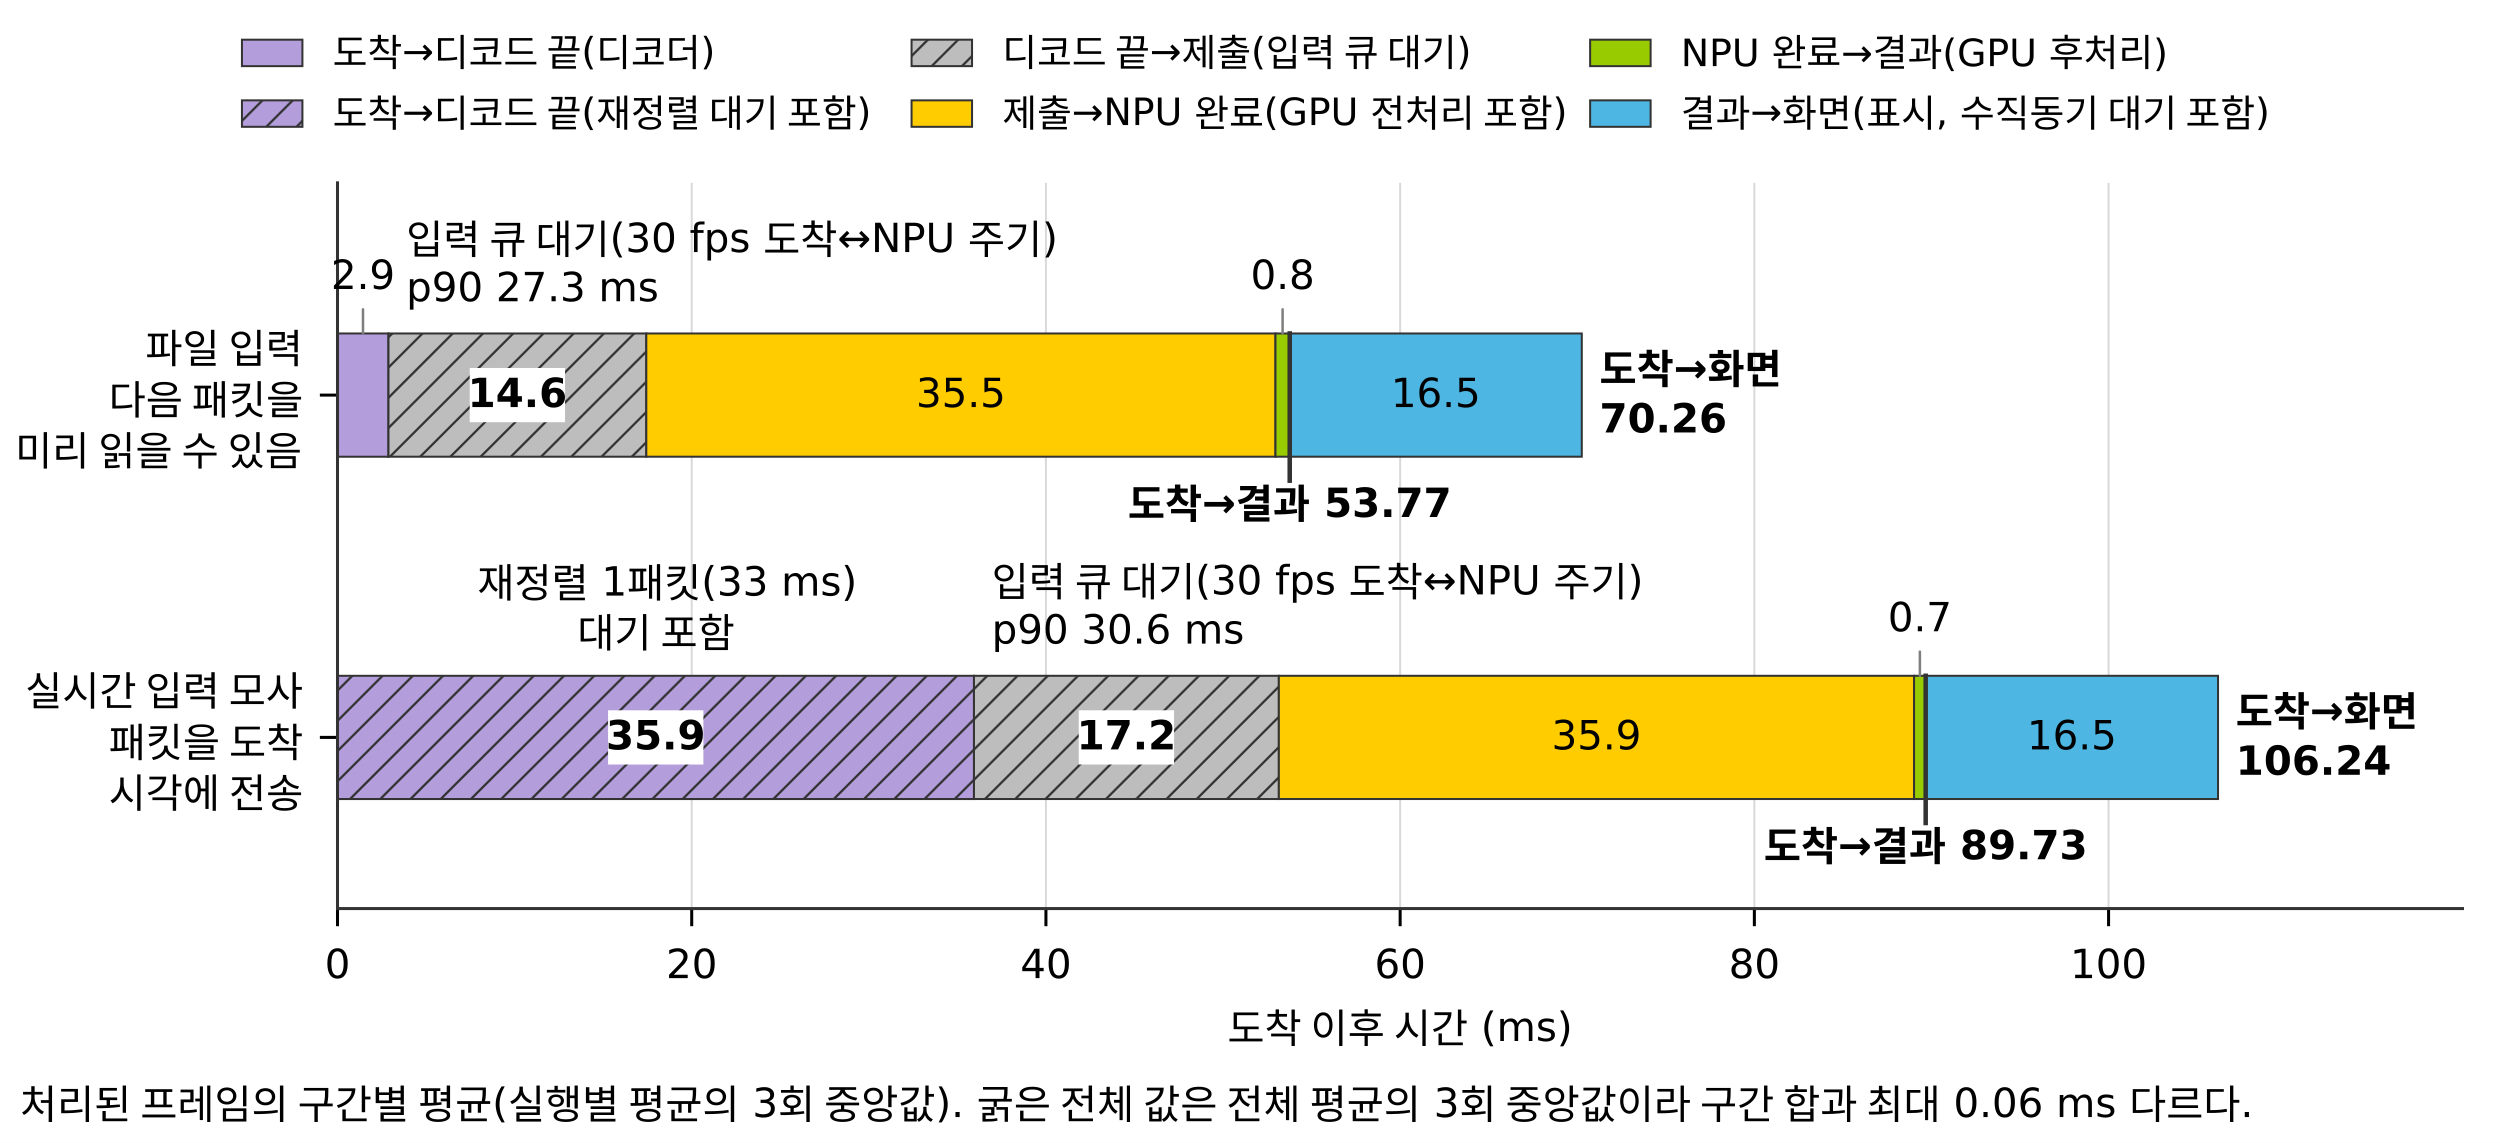
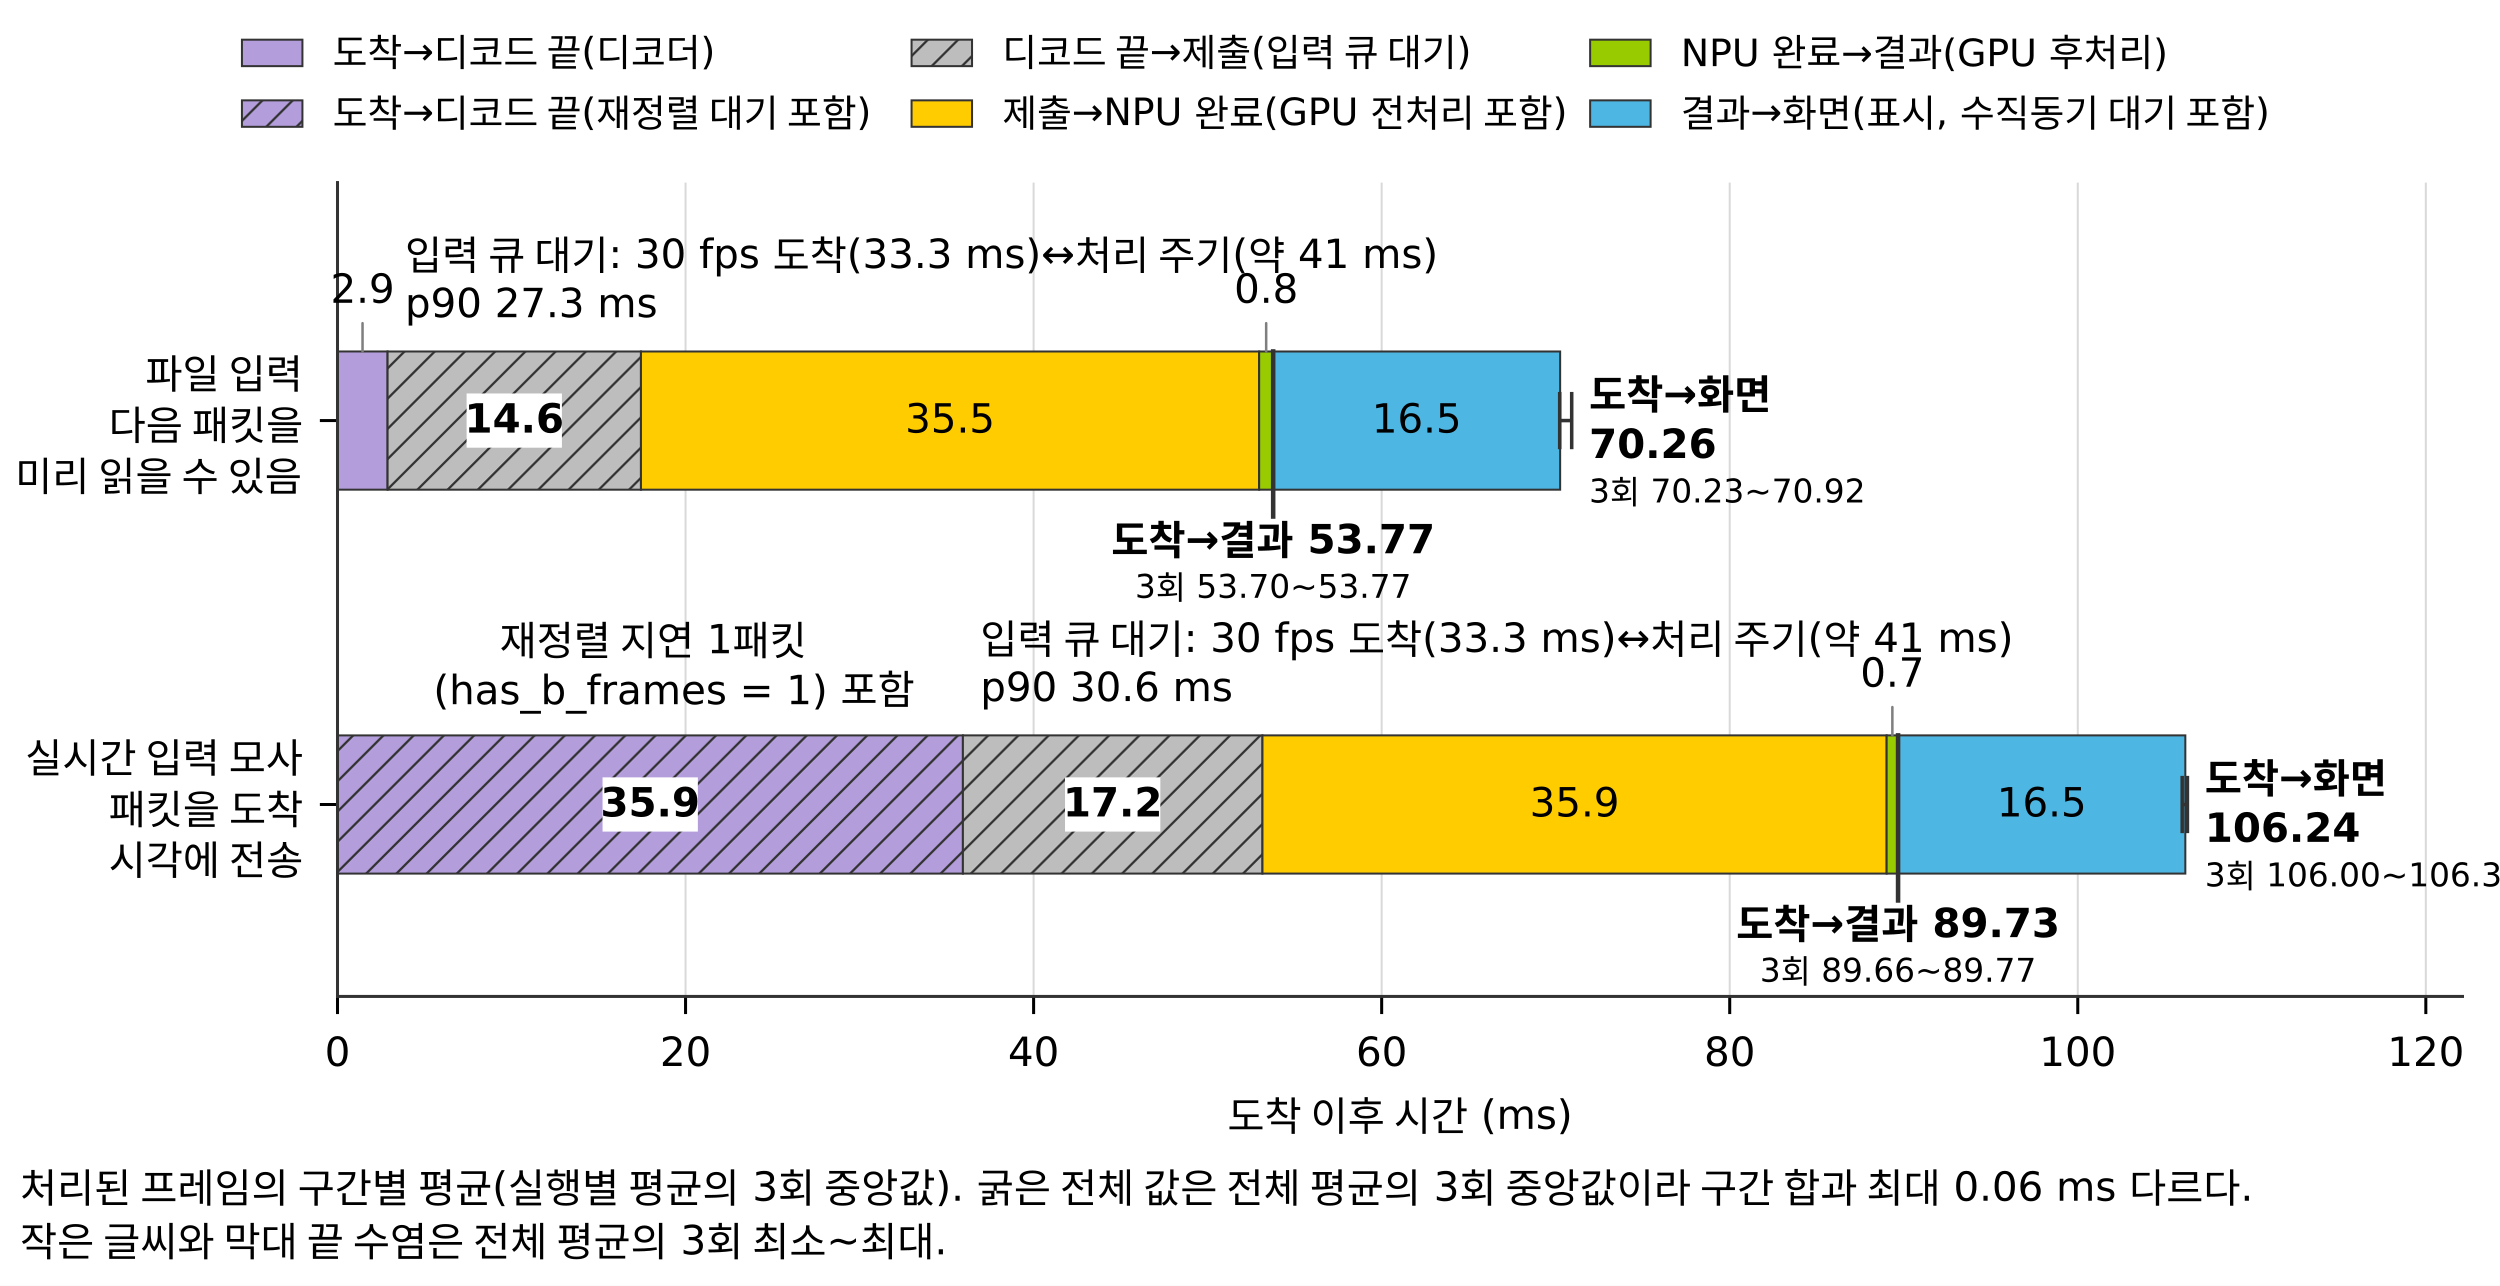
- <svg xmlns="http://www.w3.org/2000/svg" xmlns:xlink="http://www.w3.org/1999/xlink" width="496.063pt" height="226.772pt" viewBox="0 0 496.063 226.772" version="1.1">
+ <svg xmlns="http://www.w3.org/2000/svg" xmlns:xlink="http://www.w3.org/1999/xlink" width="496.063pt" height="255.118pt" viewBox="0 0 496.063 255.118" version="1.1">
  <defs>
    <style type="text/css">*{stroke-linejoin: round; stroke-linecap: butt}</style>
  </defs>
  <g id="figure_1">
    <g id="patch_1">
-       <path d="M 0 226.772  L 496.063 226.772  L 496.063 0  L 0 0  z " style="fill: #ffffff" />
+       <path d="M 0 255.118  L 496.063 255.118  L 496.063 0  L 0 0  z " style="fill: #ffffff" />
    </g>
    <g id="axes_1">
      <g id="patch_2">
-         <path d="M 66.969 180.283  L 488.622 180.283  L 488.622 36.283  L 66.969 36.283  z " style="fill: #ffffff" />
+         <path d="M 66.969 197.717  L 488.622 197.717  L 488.622 36.227  L 66.969 36.227  z " style="fill: #ffffff" />
      </g>
      <g id="matplotlib.axis_1">
        <g id="xtick_1">
          <g id="line2d_1">
-             <path d="M 66.969 180.283  L 66.969 36.283  " clip-path="url(#c879b60ab42)" style="fill: none; stroke: #d9d9d9; stroke-width: 0.4; stroke-linecap: square" />
+             <path d="M 66.969 197.717  L 66.969 36.227  " clip-path="url(#cee30904fb7)" style="fill: none; stroke: #d9d9d9; stroke-width: 0.4; stroke-linecap: square" />
          </g>
          <g id="line2d_2">
            <defs>
              <path id="mfd4e453d5d" d="M 0 0  L 0 3.5  " style="stroke: #000000; stroke-width: 0.6" />
            </defs>
            <g>
-               <use xlink:href="#mfd4e453d5d" x="66.969" y="180.283" style="stroke: #000000; stroke-width: 0.6" />
+               <use xlink:href="#mfd4e453d5d" x="66.969" y="197.717" style="stroke: #000000; stroke-width: 0.6" />
            </g>
          </g>
          <g id="text_1">
-             <text style="font-size: 8px; font-family: 'NanumSquare', 'UnDotum', 'DejaVu Sans'; text-anchor: middle" x="66.969" y="194.083" transform="rotate(-0 66.9685 194.0835)">0</text>
+             <text style="font-size: 8px; font-family: 'NanumSquare', 'UnDotum', 'DejaVu Sans'; text-anchor: middle" x="66.969" y="211.517" transform="rotate(-0 66.9685 211.5165)">0</text>
          </g>
        </g>
        <g id="xtick_2">
          <g id="line2d_3">
-             <path d="M 137.254 180.283  L 137.254 36.283  " clip-path="url(#c879b60ab42)" style="fill: none; stroke: #d9d9d9; stroke-width: 0.4; stroke-linecap: square" />
+             <path d="M 136.031 197.717  L 136.031 36.227  " clip-path="url(#cee30904fb7)" style="fill: none; stroke: #d9d9d9; stroke-width: 0.4; stroke-linecap: square" />
          </g>
          <g id="line2d_4">
            <g>
-               <use xlink:href="#mfd4e453d5d" x="137.254" y="180.283" style="stroke: #000000; stroke-width: 0.6" />
+               <use xlink:href="#mfd4e453d5d" x="136.031" y="197.717" style="stroke: #000000; stroke-width: 0.6" />
            </g>
          </g>
          <g id="text_2">
-             <text style="font-size: 8px; font-family: 'NanumSquare', 'UnDotum', 'DejaVu Sans'; text-anchor: middle" x="137.254" y="194.083" transform="rotate(-0 137.2536 194.0835)">20</text>
+             <text style="font-size: 8px; font-family: 'NanumSquare', 'UnDotum', 'DejaVu Sans'; text-anchor: middle" x="136.031" y="211.517" transform="rotate(-0 136.0312 211.5165)">20</text>
          </g>
        </g>
        <g id="xtick_3">
          <g id="line2d_5">
-             <path d="M 207.539 180.283  L 207.539 36.283  " clip-path="url(#c879b60ab42)" style="fill: none; stroke: #d9d9d9; stroke-width: 0.4; stroke-linecap: square" />
+             <path d="M 205.094 197.717  L 205.094 36.227  " clip-path="url(#cee30904fb7)" style="fill: none; stroke: #d9d9d9; stroke-width: 0.4; stroke-linecap: square" />
          </g>
          <g id="line2d_6">
            <g>
-               <use xlink:href="#mfd4e453d5d" x="207.539" y="180.283" style="stroke: #000000; stroke-width: 0.6" />
+               <use xlink:href="#mfd4e453d5d" x="205.094" y="197.717" style="stroke: #000000; stroke-width: 0.6" />
            </g>
          </g>
          <g id="text_3">
-             <text style="font-size: 8px; font-family: 'NanumSquare', 'UnDotum', 'DejaVu Sans'; text-anchor: middle" x="207.539" y="194.083" transform="rotate(-0 207.5386 194.0835)">40</text>
+             <text style="font-size: 8px; font-family: 'NanumSquare', 'UnDotum', 'DejaVu Sans'; text-anchor: middle" x="205.094" y="211.517" transform="rotate(-0 205.0939 211.5165)">40</text>
          </g>
        </g>
        <g id="xtick_4">
          <g id="line2d_7">
-             <path d="M 277.824 180.283  L 277.824 36.283  " clip-path="url(#c879b60ab42)" style="fill: none; stroke: #d9d9d9; stroke-width: 0.4; stroke-linecap: square" />
+             <path d="M 274.157 197.717  L 274.157 36.227  " clip-path="url(#cee30904fb7)" style="fill: none; stroke: #d9d9d9; stroke-width: 0.4; stroke-linecap: square" />
          </g>
          <g id="line2d_8">
            <g>
-               <use xlink:href="#mfd4e453d5d" x="277.824" y="180.283" style="stroke: #000000; stroke-width: 0.6" />
+               <use xlink:href="#mfd4e453d5d" x="274.157" y="197.717" style="stroke: #000000; stroke-width: 0.6" />
            </g>
          </g>
          <g id="text_4">
-             <text style="font-size: 8px; font-family: 'NanumSquare', 'UnDotum', 'DejaVu Sans'; text-anchor: middle" x="277.824" y="194.083" transform="rotate(-0 277.8237 194.0835)">60</text>
+             <text style="font-size: 8px; font-family: 'NanumSquare', 'UnDotum', 'DejaVu Sans'; text-anchor: middle" x="274.157" y="211.517" transform="rotate(-0 274.1566 211.5165)">60</text>
          </g>
        </g>
        <g id="xtick_5">
          <g id="line2d_9">
-             <path d="M 348.109 180.283  L 348.109 36.283  " clip-path="url(#c879b60ab42)" style="fill: none; stroke: #d9d9d9; stroke-width: 0.4; stroke-linecap: square" />
+             <path d="M 343.219 197.717  L 343.219 36.227  " clip-path="url(#cee30904fb7)" style="fill: none; stroke: #d9d9d9; stroke-width: 0.4; stroke-linecap: square" />
          </g>
          <g id="line2d_10">
            <g>
-               <use xlink:href="#mfd4e453d5d" x="348.109" y="180.283" style="stroke: #000000; stroke-width: 0.6" />
+               <use xlink:href="#mfd4e453d5d" x="343.219" y="197.717" style="stroke: #000000; stroke-width: 0.6" />
            </g>
          </g>
          <g id="text_5">
-             <text style="font-size: 8px; font-family: 'NanumSquare', 'UnDotum', 'DejaVu Sans'; text-anchor: middle" x="348.109" y="194.083" transform="rotate(-0 348.1087 194.0835)">80</text>
+             <text style="font-size: 8px; font-family: 'NanumSquare', 'UnDotum', 'DejaVu Sans'; text-anchor: middle" x="343.219" y="211.517" transform="rotate(-0 343.2193 211.5165)">80</text>
          </g>
        </g>
        <g id="xtick_6">
          <g id="line2d_11">
-             <path d="M 418.394 180.283  L 418.394 36.283  " clip-path="url(#c879b60ab42)" style="fill: none; stroke: #d9d9d9; stroke-width: 0.4; stroke-linecap: square" />
+             <path d="M 412.282 197.717  L 412.282 36.227  " clip-path="url(#cee30904fb7)" style="fill: none; stroke: #d9d9d9; stroke-width: 0.4; stroke-linecap: square" />
          </g>
          <g id="line2d_12">
            <g>
-               <use xlink:href="#mfd4e453d5d" x="418.394" y="180.283" style="stroke: #000000; stroke-width: 0.6" />
+               <use xlink:href="#mfd4e453d5d" x="412.282" y="197.717" style="stroke: #000000; stroke-width: 0.6" />
            </g>
          </g>
          <g id="text_6">
-             <text style="font-size: 8px; font-family: 'NanumSquare', 'UnDotum', 'DejaVu Sans'; text-anchor: middle" x="418.394" y="194.083" transform="rotate(-0 418.3938 194.0835)">100</text>
-           </g>
-         </g>
-         <g id="text_7">
-           <text style="font-size: 8px; font-family: 'NanumSquare', 'UnDotum', 'DejaVu Sans'; text-anchor: middle" x="277.795" y="206.923" transform="rotate(-0 277.7953 206.9235)">도착 이후 시간 (ms)</text>
+             <text style="font-size: 8px; font-family: 'NanumSquare', 'UnDotum', 'DejaVu Sans'; text-anchor: middle" x="412.282" y="211.517" transform="rotate(-0 412.282 211.5165)">100</text>
+           </g>
+         </g>
+         <g id="xtick_7">
+           <g id="line2d_13">
+             <path d="M 481.345 197.717  L 481.345 36.227  " clip-path="url(#cee30904fb7)" style="fill: none; stroke: #d9d9d9; stroke-width: 0.4; stroke-linecap: square" />
+           </g>
+           <g id="line2d_14">
+             <g>
+               <use xlink:href="#mfd4e453d5d" x="481.345" y="197.717" style="stroke: #000000; stroke-width: 0.6" />
+             </g>
+           </g>
+           <g id="text_7">
+             <text style="font-size: 8px; font-family: 'NanumSquare', 'UnDotum', 'DejaVu Sans'; text-anchor: middle" x="481.345" y="211.517" transform="rotate(-0 481.3447 211.5165)">120</text>
+           </g>
+         </g>
+         <g id="text_8">
+           <text style="font-size: 8px; font-family: 'NanumSquare', 'UnDotum', 'DejaVu Sans'; text-anchor: middle" x="277.795" y="224.357" transform="rotate(-0 277.7953 224.3565)">도착 이후 시간 (ms)</text>
        </g>
      </g>
      <g id="matplotlib.axis_2">
        <g id="ytick_1">
-           <g id="line2d_13">
+           <g id="line2d_15">
            <defs>
              <path id="m87a8d191d4" d="M 0 0  L -3.5 0  " style="stroke: #000000; stroke-width: 0.6" />
            </defs>
            <g>
-               <use xlink:href="#m87a8d191d4" x="66.969" y="78.397" style="stroke: #000000; stroke-width: 0.6" />
-             </g>
-           </g>
-           <g id="text_8">
-             <text style="font-size: 8px; font-family: 'NanumSquare', 'UnDotum', 'DejaVu Sans'" transform="translate(28.8485 72.04999)">파일 입력</text>
-             <text style="font-size: 8px; font-family: 'NanumSquare', 'UnDotum', 'DejaVu Sans'" transform="translate(21.5685 82.23224)">다음 패킷을</text>
-             <text style="font-size: 8px; font-family: 'NanumSquare', 'UnDotum', 'DejaVu Sans'" transform="translate(3.008504 92.36199)">미리 읽을 수 있음</text>
+               <use xlink:href="#m87a8d191d4" x="66.969" y="83.455" style="stroke: #000000; stroke-width: 0.6" />
+             </g>
+           </g>
+           <g id="text_9">
+             <text style="font-size: 8px; font-family: 'NanumSquare', 'UnDotum', 'DejaVu Sans'" transform="translate(28.8485 77.10822)">파일 입력</text>
+             <text style="font-size: 8px; font-family: 'NanumSquare', 'UnDotum', 'DejaVu Sans'" transform="translate(21.5685 87.29047)">다음 패킷을</text>
+             <text style="font-size: 8px; font-family: 'NanumSquare', 'UnDotum', 'DejaVu Sans'" transform="translate(3.008504 97.42022)">미리 읽을 수 있음</text>
          </g>
        </g>
        <g id="ytick_2">
-           <g id="line2d_14">
-             <g>
-               <use xlink:href="#m87a8d191d4" x="66.969" y="146.321" style="stroke: #000000; stroke-width: 0.6" />
-             </g>
-           </g>
-           <g id="text_9">
-             <text style="font-size: 8px; font-family: 'NanumSquare', 'UnDotum', 'DejaVu Sans'" transform="translate(5.008504 139.9964)">실시간 입력 모사</text>
-             <text style="font-size: 8px; font-family: 'NanumSquare', 'UnDotum', 'DejaVu Sans'" transform="translate(21.5685 150.2149)">패킷을 도착</text>
-             <text style="font-size: 8px; font-family: 'NanumSquare', 'UnDotum', 'DejaVu Sans'" transform="translate(21.5685 160.2646)">시각에 전송</text>
+           <g id="line2d_16">
+             <g>
+               <use xlink:href="#m87a8d191d4" x="66.969" y="159.629" style="stroke: #000000; stroke-width: 0.6" />
+             </g>
+           </g>
+           <g id="text_10">
+             <text style="font-size: 8px; font-family: 'NanumSquare', 'UnDotum', 'DejaVu Sans'" transform="translate(5.008504 153.3045)">실시간 입력 모사</text>
+             <text style="font-size: 8px; font-family: 'NanumSquare', 'UnDotum', 'DejaVu Sans'" transform="translate(21.5685 163.523)">패킷을 도착</text>
+             <text style="font-size: 8px; font-family: 'NanumSquare', 'UnDotum', 'DejaVu Sans'" transform="translate(21.5685 173.5728)">시각에 전송</text>
          </g>
        </g>
      </g>
      <g id="patch_3">
-         <path d="M 66.969 66.17  L 77.082 66.17  L 77.082 90.623  L 66.969 90.623  z " clip-path="url(#c879b60ab42)" style="fill: #b39ddb; stroke: #333333; stroke-width: 0.4; stroke-linejoin: miter" />
+         <path d="M 66.969 69.744  L 76.906 69.744  L 76.906 97.166  L 66.969 97.166  z " clip-path="url(#cee30904fb7)" style="fill: #b39ddb; stroke: #333333; stroke-width: 0.4; stroke-linejoin: miter" />
      </g>
      <g id="patch_4">
-         <path d="M 77.082 66.17  L 128.244 66.17  L 128.244 90.623  L 77.082 90.623  z " clip-path="url(#c879b60ab42)" style="fill: url(#ha59737c8a4); stroke: #333333; stroke-width: 0.4; stroke-linejoin: miter" />
+         <path d="M 76.906 69.744  L 127.179 69.744  L 127.179 97.166  L 76.906 97.166  z " clip-path="url(#cee30904fb7)" style="fill: url(#ha59737c8a4); stroke: #333333; stroke-width: 0.4; stroke-linejoin: miter" />
      </g>
      <g id="patch_5">
-         <path d="M 128.244 66.17  L 253.087 66.17  L 253.087 90.623  L 128.244 90.623  z " clip-path="url(#c879b60ab42)" style="fill: #ffcc00; stroke: #333333; stroke-width: 0.4; stroke-linejoin: miter" />
+         <path d="M 127.179 69.744  L 249.85 69.744  L 249.85 97.166  L 127.179 97.166  z " clip-path="url(#cee30904fb7)" style="fill: #ffcc00; stroke: #333333; stroke-width: 0.4; stroke-linejoin: miter" />
      </g>
      <g id="patch_6">
-         <path d="M 253.087 66.17  L 255.915 66.17  L 255.915 90.623  L 253.087 90.623  z " clip-path="url(#c879b60ab42)" style="fill: #99cc00; stroke: #333333; stroke-width: 0.4; stroke-linejoin: miter" />
+         <path d="M 249.85 69.744  L 252.629 69.744  L 252.629 97.166  L 249.85 97.166  z " clip-path="url(#cee30904fb7)" style="fill: #99cc00; stroke: #333333; stroke-width: 0.4; stroke-linejoin: miter" />
      </g>
      <g id="patch_7">
-         <path d="M 255.915 66.17  L 313.866 66.17  L 313.866 90.623  L 255.915 90.623  z " clip-path="url(#c879b60ab42)" style="fill: #4db6e2; stroke: #333333; stroke-width: 0.4; stroke-linejoin: miter" />
+         <path d="M 252.629 69.744  L 309.572 69.744  L 309.572 97.166  L 252.629 97.166  z " clip-path="url(#cee30904fb7)" style="fill: #4db6e2; stroke: #333333; stroke-width: 0.4; stroke-linejoin: miter" />
      </g>
      <g id="patch_8">
-         <path d="M 66.969 134.095  L 193.258 134.095  L 193.258 158.548  L 66.969 158.548  z " clip-path="url(#c879b60ab42)" style="fill: url(#he5da9efee9); stroke: #333333; stroke-width: 0.4; stroke-linejoin: miter" />
+         <path d="M 66.969 145.918  L 191.062 145.918  L 191.062 173.341  L 66.969 173.341  z " clip-path="url(#cee30904fb7)" style="fill: url(#he5da9efee9); stroke: #333333; stroke-width: 0.4; stroke-linejoin: miter" />
      </g>
      <g id="patch_9">
-         <path d="M 193.258 134.095  L 253.754 134.095  L 253.754 158.548  L 193.258 158.548  z " clip-path="url(#c879b60ab42)" style="fill: url(#ha59737c8a4); stroke: #333333; stroke-width: 0.4; stroke-linejoin: miter" />
+         <path d="M 191.062 145.918  L 250.505 145.918  L 250.505 173.341  L 191.062 173.341  z " clip-path="url(#cee30904fb7)" style="fill: url(#ha59737c8a4); stroke: #333333; stroke-width: 0.4; stroke-linejoin: miter" />
      </g>
      <g id="patch_10">
-         <path d="M 253.754 134.095  L 379.799 134.095  L 379.799 158.548  L 253.754 158.548  z " clip-path="url(#c879b60ab42)" style="fill: #ffcc00; stroke: #333333; stroke-width: 0.4; stroke-linejoin: miter" />
+         <path d="M 250.505 145.918  L 374.359 145.918  L 374.359 173.341  L 250.505 173.341  z " clip-path="url(#cee30904fb7)" style="fill: #ffcc00; stroke: #333333; stroke-width: 0.4; stroke-linejoin: miter" />
      </g>
      <g id="patch_11">
-         <path d="M 379.799 134.095  L 382.104 134.095  L 382.104 158.548  L 379.799 158.548  z " clip-path="url(#c879b60ab42)" style="fill: #99cc00; stroke: #333333; stroke-width: 0.4; stroke-linejoin: miter" />
+         <path d="M 374.359 145.918  L 376.624 145.918  L 376.624 173.341  L 374.359 173.341  z " clip-path="url(#cee30904fb7)" style="fill: #99cc00; stroke: #333333; stroke-width: 0.4; stroke-linejoin: miter" />
      </g>
      <g id="patch_12">
-         <path d="M 382.104 134.095  L 440.113 134.095  L 440.113 158.548  L 382.104 158.548  z " clip-path="url(#c879b60ab42)" style="fill: #4db6e2; stroke: #333333; stroke-width: 0.4; stroke-linejoin: miter" />
-       </g>
-       <g id="line2d_15">
-         <path d="M 255.915 66.17  L 255.915 95.378  " style="fill: none; stroke: #333333; stroke-width: 0.9; stroke-linecap: square" />
-       </g>
-       <g id="line2d_16">
-         <path d="M 382.104 134.095  L 382.104 163.302  " style="fill: none; stroke: #333333; stroke-width: 0.9; stroke-linecap: square" />
+         <path d="M 376.624 145.918  L 433.624 145.918  L 433.624 173.341  L 376.624 173.341  z " clip-path="url(#cee30904fb7)" style="fill: #4db6e2; stroke: #333333; stroke-width: 0.4; stroke-linejoin: miter" />
+       </g>
+       <g id="line2d_17">
+         <path d="M 252.629 69.744  L 252.629 102.499  " style="fill: none; stroke: #333333; stroke-width: 0.9; stroke-linecap: square" />
+       </g>
+       <g id="line2d_18">
+         <path d="M 309.482 83.455  L 311.865 83.455  " clip-path="url(#cee30904fb7)" style="fill: none; stroke: #333333; stroke-width: 0.7" />
+       </g>
+       <g id="line2d_19">
+         <path d="M 309.482 78.123  L 309.482 88.787  " clip-path="url(#cee30904fb7)" style="fill: none; stroke: #333333; stroke-width: 0.7; stroke-linecap: square" />
+       </g>
+       <g id="line2d_20">
+         <path d="M 311.865 78.123  L 311.865 88.787  " clip-path="url(#cee30904fb7)" style="fill: none; stroke: #333333; stroke-width: 0.7; stroke-linecap: square" />
+       </g>
+       <g id="line2d_21">
+         <path d="M 376.624 145.918  L 376.624 178.673  " style="fill: none; stroke: #333333; stroke-width: 0.9; stroke-linecap: square" />
+       </g>
+       <g id="line2d_22">
+         <path d="M 433.001 159.629  L 434.037 159.629  " clip-path="url(#cee30904fb7)" style="fill: none; stroke: #333333; stroke-width: 0.7" />
+       </g>
+       <g id="line2d_23">
+         <path d="M 433.001 154.297  L 433.001 164.962  " clip-path="url(#cee30904fb7)" style="fill: none; stroke: #333333; stroke-width: 0.7; stroke-linecap: square" />
+       </g>
+       <g id="line2d_24">
+         <path d="M 434.037 154.297  L 434.037 164.962  " clip-path="url(#cee30904fb7)" style="fill: none; stroke: #333333; stroke-width: 0.7; stroke-linecap: square" />
      </g>
      <g id="patch_13">
-         <path d="M 66.969 180.283  L 66.969 36.283  " style="fill: none; stroke: #333333; stroke-width: 0.6; stroke-linejoin: miter; stroke-linecap: square" />
+         <path d="M 66.969 197.717  L 66.969 36.227  " style="fill: none; stroke: #333333; stroke-width: 0.6; stroke-linejoin: miter; stroke-linecap: square" />
      </g>
      <g id="patch_14">
-         <path d="M 66.969 180.283  L 488.622 180.283  " style="fill: none; stroke: #333333; stroke-width: 0.6; stroke-linejoin: miter; stroke-linecap: square" />
+         <path d="M 66.969 197.717  L 488.622 197.717  " style="fill: none; stroke: #333333; stroke-width: 0.6; stroke-linejoin: miter; stroke-linecap: square" />
      </g>
      <g id="patch_15">
-         <path d="M 72.025 61.377  Q 72.025 63.774 72.025 66.17  " style="fill: none; stroke: #7f7f7f; stroke-width: 0.5; stroke-linecap: round" />
-       </g>
-       <g id="text_10">
-         <text style="font-size: 8px; font-family: 'NanumSquare', 'UnDotum', 'DejaVu Sans'; text-anchor: middle" x="72.025" y="57.338" transform="rotate(-0 72.02508 57.3378)">2.9</text>
+         <path d="M 71.937 64.127  Q 71.937 66.935 71.937 69.744  " style="fill: none; stroke: #7f7f7f; stroke-width: 0.5; stroke-linecap: round" />
      </g>
      <g id="text_11">
+         <text style="font-size: 8px; font-family: 'NanumSquare', 'UnDotum', 'DejaVu Sans'; text-anchor: middle" x="71.937" y="60.086" transform="rotate(-0 71.93714 60.08607)">2.9</text>
+       </g>
+       <g id="text_12">
        <g id="patch_16">
-           <path d="M 93.207 83.777  L 112.119 83.777  L 112.119 73.017  L 93.207 73.017  z " style="fill: #ffffff" />
-         </g>
-         <text style="font-weight: 700; font-size: 8px; font-family: 'NanumSquare', 'UnDotum', 'DejaVu Sans'; text-anchor: middle" x="102.663" y="80.777" transform="rotate(-0 102.663 80.77667)">14.6</text>
-       </g>
-       <g id="text_12">
-         <text style="font-size: 8px; font-family: 'NanumSquare', 'UnDotum', 'DejaVu Sans'; text-anchor: middle" x="190.666" y="80.777" transform="rotate(-0 190.6657 80.77667)">35.5</text>
+           <path d="M 92.586 88.835  L 111.499 88.835  L 111.499 78.075  L 92.586 78.075  z " style="fill: #ffffff" />
+         </g>
+         <text style="font-weight: 700; font-size: 8px; font-family: 'NanumSquare', 'UnDotum', 'DejaVu Sans'; text-anchor: middle" x="102.042" y="85.835" transform="rotate(-0 102.0423 85.83491)">14.6</text>
+       </g>
+       <g id="text_13">
+         <text style="font-size: 8px; font-family: 'NanumSquare', 'UnDotum', 'DejaVu Sans'; text-anchor: middle" x="188.514" y="85.835" transform="rotate(-0 188.5145 85.83491)">35.5</text>
      </g>
      <g id="patch_17">
-         <path d="M 254.501 61.377  Q 254.501 63.774 254.501 66.17  " style="fill: none; stroke: #7f7f7f; stroke-width: 0.5; stroke-linecap: round" />
-       </g>
-       <g id="text_13">
-         <text style="font-size: 8px; font-family: 'NanumSquare', 'UnDotum', 'DejaVu Sans'; text-anchor: middle" x="254.501" y="57.338" transform="rotate(-0 254.501 57.3378)">0.8</text>
+         <path d="M 251.24 64.127  Q 251.24 66.935 251.24 69.744  " style="fill: none; stroke: #7f7f7f; stroke-width: 0.5; stroke-linecap: round" />
      </g>
      <g id="text_14">
-         <text style="font-size: 8px; font-family: 'NanumSquare', 'UnDotum', 'DejaVu Sans'; text-anchor: middle" x="284.89" y="80.777" transform="rotate(-0 284.8904 80.77667)">16.5</text>
+         <text style="font-size: 8px; font-family: 'NanumSquare', 'UnDotum', 'DejaVu Sans'; text-anchor: middle" x="251.24" y="60.086" transform="rotate(-0 251.2396 60.08607)">0.8</text>
      </g>
      <g id="text_15">
-         <text style="font-size: 8px; font-family: 'NanumSquare', 'UnDotum', 'DejaVu Sans'" transform="translate(80.59591 50.38803)">입력 큐 대기(30 fps 도착↔NPU 주기)</text>
-         <text style="font-size: 8px; font-family: 'NanumSquare', 'UnDotum', 'DejaVu Sans'" transform="translate(80.59591 59.77578)">p90 27.3 ms</text>
+         <text style="font-size: 8px; font-family: 'NanumSquare', 'UnDotum', 'DejaVu Sans'; text-anchor: middle" x="281.1" y="85.835" transform="rotate(-0 281.1004 85.83491)">16.5</text>
      </g>
      <g id="text_16">
-         <text style="font-weight: 700; font-size: 8px; font-family: 'NanumSquare', 'UnDotum', 'DejaVu Sans'; text-anchor: middle" x="255.915" y="102.857" transform="rotate(-0 255.915 102.857)">도착→결과 53.77</text>
+         <text style="font-size: 8px; font-family: 'NanumSquare', 'UnDotum', 'DejaVu Sans'" transform="translate(80.35892 53.54879)">입력 큐 대기: 30 fps 도착(33.3 ms)↔처리 주기(약 41 ms)</text>
+         <text style="font-size: 8px; font-family: 'NanumSquare', 'UnDotum', 'DejaVu Sans'" transform="translate(80.35892 62.93654)">p90 27.3 ms</text>
      </g>
      <g id="text_17">
-         <text style="font-weight: 700; font-size: 8px; font-family: 'NanumSquare', 'UnDotum', 'DejaVu Sans'" transform="translate(317.38 76.1103)">도착→화면</text>
-         <text style="font-weight: 700; font-size: 8px; font-family: 'NanumSquare', 'UnDotum', 'DejaVu Sans'" transform="translate(317.38 85.8143)">70.26</text>
+         <text style="font-weight: 700; font-size: 8px; font-family: 'NanumSquare', 'UnDotum', 'DejaVu Sans'; text-anchor: middle" x="252.629" y="110.06" transform="rotate(-0 252.629 110.0603)">도착→결과 53.77</text>
      </g>
      <g id="text_18">
+         <text style="font-size: 6.5px; font-family: 'NanumSquare', 'UnDotum', 'DejaVu Sans'; text-anchor: middle" x="252.629" y="118.625" transform="rotate(-0 252.629 118.6253)">3회 53.70~53.77</text>
+       </g>
+       <g id="text_19">
+         <text style="font-weight: 700; font-size: 8px; font-family: 'NanumSquare', 'UnDotum', 'DejaVu Sans'" transform="translate(315.318 81.16854)">도착→화면</text>
+         <text style="font-weight: 700; font-size: 8px; font-family: 'NanumSquare', 'UnDotum', 'DejaVu Sans'" transform="translate(315.318 90.87253)">70.26</text>
+       </g>
+       <g id="text_20">
+         <text style="font-size: 6.5px; font-family: 'NanumSquare', 'UnDotum', 'DejaVu Sans'; text-anchor: start" x="315.318" y="99.704" transform="rotate(-0 315.318 99.70391)">3회 70.23~70.92</text>
+       </g>
+       <g id="text_21">
        <g id="patch_18">
-           <path d="M 120.657 151.701  L 139.57 151.701  L 139.57 140.941  L 120.657 140.941  z " style="fill: #ffffff" />
-         </g>
-         <text style="font-weight: 700; font-size: 8px; font-family: 'NanumSquare', 'UnDotum', 'DejaVu Sans'; text-anchor: middle" x="130.113" y="148.701" transform="rotate(-0 130.1135 148.7012)">35.9</text>
-       </g>
-       <g id="text_19">
+           <path d="M 119.559 165.009  L 138.472 165.009  L 138.472 154.249  L 119.559 154.249  z " style="fill: #ffffff" />
+         </g>
+         <text style="font-weight: 700; font-size: 8px; font-family: 'NanumSquare', 'UnDotum', 'DejaVu Sans'; text-anchor: middle" x="129.015" y="162.009" transform="rotate(-0 129.0153 162.0093)">35.9</text>
+       </g>
+       <g id="text_22">
        <g id="patch_19">
-           <path d="M 214.05 151.701  L 232.962 151.701  L 232.962 140.941  L 214.05 140.941  z " style="fill: #ffffff" />
-         </g>
-         <text style="font-weight: 700; font-size: 8px; font-family: 'NanumSquare', 'UnDotum', 'DejaVu Sans'; text-anchor: middle" x="223.506" y="148.701" transform="rotate(-0 223.506 148.7012)">17.2</text>
-       </g>
-       <g id="text_20">
-         <text style="font-size: 8px; font-family: 'NanumSquare', 'UnDotum', 'DejaVu Sans'; text-anchor: middle" x="316.777" y="148.701" transform="rotate(-0 316.7765 148.7012)">35.9</text>
+           <path d="M 211.327 165.009  L 230.24 165.009  L 230.24 154.249  L 211.327 154.249  z " style="fill: #ffffff" />
+         </g>
+         <text style="font-weight: 700; font-size: 8px; font-family: 'NanumSquare', 'UnDotum', 'DejaVu Sans'; text-anchor: middle" x="220.784" y="162.009" transform="rotate(-0 220.7837 162.0093)">17.2</text>
+       </g>
+       <g id="text_23">
+         <text style="font-size: 8px; font-family: 'NanumSquare', 'UnDotum', 'DejaVu Sans'; text-anchor: middle" x="312.432" y="162.009" transform="rotate(-0 312.432 162.0093)">35.9</text>
      </g>
      <g id="patch_20">
-         <path d="M 380.952 129.302  Q 380.952 131.698 380.952 134.095  " style="fill: none; stroke: #7f7f7f; stroke-width: 0.5; stroke-linecap: round" />
-       </g>
-       <g id="text_21">
-         <text style="font-size: 8px; font-family: 'NanumSquare', 'UnDotum', 'DejaVu Sans'; text-anchor: middle" x="380.952" y="125.262" transform="rotate(-0 380.9518 125.2623)">0.7</text>
-       </g>
-       <g id="text_22">
-         <text style="font-size: 8px; font-family: 'NanumSquare', 'UnDotum', 'DejaVu Sans'; text-anchor: middle" x="411.109" y="148.701" transform="rotate(-0 411.1087 148.7012)">16.5</text>
-       </g>
-       <g id="text_23">
-         <text style="font-size: 8px; font-family: 'NanumSquare', 'UnDotum', 'DejaVu Sans'" transform="translate(196.7727 118.3126)">입력 큐 대기(30 fps 도착↔NPU 주기)</text>
-         <text style="font-size: 8px; font-family: 'NanumSquare', 'UnDotum', 'DejaVu Sans'" transform="translate(196.7727 127.7003)">p90 30.6 ms</text>
+         <path d="M 375.491 140.302  Q 375.491 143.11 375.491 145.918  " style="fill: none; stroke: #7f7f7f; stroke-width: 0.5; stroke-linecap: round" />
      </g>
      <g id="text_24">
-         <text style="font-size: 8px; font-family: 'NanumSquare', 'UnDotum', 'DejaVu Sans'" transform="translate(94.71784 118.5444)">재정렬 1패킷(33 ms)</text>
-         <text style="font-size: 8px; font-family: 'NanumSquare', 'UnDotum', 'DejaVu Sans'" transform="translate(114.5535 128.4566)">대기 포함</text>
+         <text style="font-size: 8px; font-family: 'NanumSquare', 'UnDotum', 'DejaVu Sans'; text-anchor: middle" x="375.491" y="136.26" transform="rotate(-0 375.4912 136.2605)">0.7</text>
      </g>
      <g id="text_25">
-         <text style="font-weight: 700; font-size: 8px; font-family: 'NanumSquare', 'UnDotum', 'DejaVu Sans'; text-anchor: middle" x="382.104" y="170.782" transform="rotate(-0 382.1042 170.7816)">도착→결과 89.73</text>
+         <text style="font-size: 8px; font-family: 'NanumSquare', 'UnDotum', 'DejaVu Sans'; text-anchor: middle" x="405.124" y="162.009" transform="rotate(-0 405.1237 162.0093)">16.5</text>
      </g>
      <g id="text_26">
-         <text style="font-weight: 700; font-size: 8px; font-family: 'NanumSquare', 'UnDotum', 'DejaVu Sans'" transform="translate(443.6275 144.0348)">도착→화면</text>
-         <text style="font-weight: 700; font-size: 8px; font-family: 'NanumSquare', 'UnDotum', 'DejaVu Sans'" transform="translate(443.6275 153.7388)">106.24</text>
+         <text style="font-size: 8px; font-family: 'NanumSquare', 'UnDotum', 'DejaVu Sans'" transform="translate(194.5152 129.7232)">입력 큐 대기: 30 fps 도착(33.3 ms)↔처리 주기(약 41 ms)</text>
+         <text style="font-size: 8px; font-family: 'NanumSquare', 'UnDotum', 'DejaVu Sans'" transform="translate(194.5152 139.111)">p90 30.6 ms</text>
+       </g>
+       <g id="text_27">
+         <text style="font-size: 8px; font-family: 'NanumSquare', 'UnDotum', 'DejaVu Sans'" transform="translate(99.1353 129.9951)">재정렬 지연 1패킷</text>
+         <text style="font-size: 8px; font-family: 'NanumSquare', 'UnDotum', 'DejaVu Sans'" transform="translate(85.99967 139.731)">(has_b_frames = 1) 포함</text>
+       </g>
+       <g id="text_28">
+         <text style="font-weight: 700; font-size: 8px; font-family: 'NanumSquare', 'UnDotum', 'DejaVu Sans'; text-anchor: middle" x="376.624" y="186.235" transform="rotate(-0 376.6236 186.2347)">도착→결과 89.73</text>
+       </g>
+       <g id="text_29">
+         <text style="font-size: 6.5px; font-family: 'NanumSquare', 'UnDotum', 'DejaVu Sans'; text-anchor: middle" x="376.624" y="194.8" transform="rotate(-0 376.6236 194.7997)">3회 89.66~89.77</text>
+       </g>
+       <g id="text_30">
+         <text style="font-weight: 700; font-size: 8px; font-family: 'NanumSquare', 'UnDotum', 'DejaVu Sans'" transform="translate(437.4899 157.343)">도착→화면</text>
+         <text style="font-weight: 700; font-size: 8px; font-family: 'NanumSquare', 'UnDotum', 'DejaVu Sans'" transform="translate(437.4899 167.047)">106.24</text>
+       </g>
+       <g id="text_31">
+         <text style="font-size: 6.5px; font-family: 'NanumSquare', 'UnDotum', 'DejaVu Sans'; text-anchor: start" x="437.49" y="175.878" transform="rotate(-0 437.4899 175.8783)">3회 106.00~106.30</text>
      </g>
    </g>
-     <g id="text_27">
-       <text style="font-size: 8px; font-family: 'NanumSquare', 'UnDotum', 'DejaVu Sans'; text-anchor: start" x="3.969" y="222.01" transform="rotate(-0 3.968504 222.0104)">처리된 프레임의 구간별 평균(실행별 평균의 3회 중앙값). 굵은 전체 값은 전체 평균의 3회 중앙값이라 구간 합과 최대 0.06 ms 다르다.</text>
+     <g id="text_32">
+       <text style="font-size: 8px; font-family: 'NanumSquare', 'UnDotum', 'DejaVu Sans'" transform="translate(3.968504 238.6284)">처리된 프레임의 구간별 평균(실행별 평균의 3회 중앙값). 굵은 전체 값은 전체 평균의 3회 중앙값이라 구간 합과 최대 0.06 ms 다르다.</text>
+       <text style="font-size: 8px; font-family: 'NanumSquare', 'UnDotum', 'DejaVu Sans'" transform="translate(3.968504 249.2564)">작은 글씨와 막대 끝 수염은 전체 평균의 3회 최소~최대.</text>
    </g>
    <g id="legend_1">
      <g id="patch_21">
        <path d="M 48.008 13.125  L 60.008 13.125  L 60.008 7.875  L 48.008 7.875  z " style="fill: #b39ddb; stroke: #333333; stroke-width: 0.4; stroke-linejoin: miter" />
      </g>
-       <g id="text_28">
+       <g id="text_33">
        <text style="font-size: 7.5px; font-family: 'NanumSquare', 'UnDotum', 'DejaVu Sans'; text-anchor: start" x="66.008" y="13.125" transform="rotate(-0 66.00767 13.125)">도착→디코드 끝(디코더)</text>
      </g>
      <g id="patch_22">
        <path d="M 48.008 25.163  L 60.008 25.163  L 60.008 19.913  L 48.008 19.913  z " style="fill: url(#he5da9efee9); stroke: #333333; stroke-width: 0.4; stroke-linejoin: miter" />
      </g>
-       <g id="text_29">
+       <g id="text_34">
        <text style="font-size: 7.5px; font-family: 'NanumSquare', 'UnDotum', 'DejaVu Sans'; text-anchor: start" x="66.008" y="25.163" transform="rotate(-0 66.00767 25.1625)">도착→디코드 끝(재정렬 대기 포함)</text>
      </g>
      <g id="patch_23">
        <path d="M 180.877 13.125  L 192.877 13.125  L 192.877 7.875  L 180.877 7.875  z " style="fill: url(#ha59737c8a4); stroke: #333333; stroke-width: 0.4; stroke-linejoin: miter" />
      </g>
-       <g id="text_30">
+       <g id="text_35">
        <text style="font-size: 7.5px; font-family: 'NanumSquare', 'UnDotum', 'DejaVu Sans'; text-anchor: start" x="198.877" y="13.125" transform="rotate(-0 198.8772 13.125)">디코드 끝→제출(입력 큐 대기)</text>
      </g>
      <g id="patch_24">
        <path d="M 180.877 25.163  L 192.877 25.163  L 192.877 19.913  L 180.877 19.913  z " style="fill: #ffcc00; stroke: #333333; stroke-width: 0.4; stroke-linejoin: miter" />
      </g>
-       <g id="text_31">
+       <g id="text_36">
        <text style="font-size: 7.5px; font-family: 'NanumSquare', 'UnDotum', 'DejaVu Sans'; text-anchor: start" x="198.877" y="25.163" transform="rotate(-0 198.8772 25.1625)">제출→NPU 완료(GPU 전처리 포함)</text>
      </g>
      <g id="patch_25">
        <path d="M 315.523 13.125  L 327.523 13.125  L 327.523 7.875  L 315.523 7.875  z " style="fill: #99cc00; stroke: #333333; stroke-width: 0.4; stroke-linejoin: miter" />
      </g>
-       <g id="text_32">
+       <g id="text_37">
        <text style="font-size: 7.5px; font-family: 'NanumSquare', 'UnDotum', 'DejaVu Sans'; text-anchor: start" x="333.523" y="13.125" transform="rotate(-0 333.5233 13.125)">NPU 완료→결과(GPU 후처리)</text>
      </g>
      <g id="patch_26">
        <path d="M 315.523 25.163  L 327.523 25.163  L 327.523 19.913  L 315.523 19.913  z " style="fill: #4db6e2; stroke: #333333; stroke-width: 0.4; stroke-linejoin: miter" />
      </g>
-       <g id="text_33">
+       <g id="text_38">
        <text style="font-size: 7.5px; font-family: 'NanumSquare', 'UnDotum', 'DejaVu Sans'; text-anchor: start" x="333.523" y="25.163" transform="rotate(-0 333.5233 25.1625)">결과→화면(표시, 수직동기 대기 포함)</text>
      </g>
    </g>
  </g>
  <defs>
-     <clipPath id="c879b60ab42">
-       <rect x="66.969" y="36.283" width="421.654" height="144" />
+     <clipPath id="cee30904fb7">
+       <rect x="66.969" y="36.227" width="421.654" height="161.49" />
    </clipPath>
  </defs>
  <defs>
    <pattern id="ha59737c8a4" patternUnits="userSpaceOnUse" x="0" y="0" width="72" height="72">
      <rect x="0" y="0" width="73" height="73" fill="#bdbdbd" />
      <path d="M -36 36  L 36 -36  M -33 39  L 39 -33  M -30 42  L 42 -30  M -27 45  L 45 -27  M -24 48  L 48 -24  M -21 51  L 51 -21  M -18 54  L 54 -18  M -15 57  L 57 -15  M -12 60  L 60 -12  M -9 63  L 63 -9  M -6 66  L 66 -6  M -3 69  L 69 -3  M 0 72  L 72 0  M 3 75  L 75 3  M 6 78  L 78 6  M 9 81  L 81 9  M 12 84  L 84 12  M 15 87  L 87 15  M 18 90  L 90 18  M 21 93  L 93 21  M 24 96  L 96 24  M 27 99  L 99 27  M 30 102  L 102 30  M 33 105  L 105 33  M 36 108  L 108 36  " style="fill: #333333; stroke: #333333; stroke-width: 0.45; stroke-linecap: butt; stroke-linejoin: miter" />
    </pattern>
    <pattern id="he5da9efee9" patternUnits="userSpaceOnUse" x="0" y="0" width="72" height="72">
      <rect x="0" y="0" width="73" height="73" fill="#b39ddb" />
      <path d="M -36 36  L 36 -36  M -33 39  L 39 -33  M -30 42  L 42 -30  M -27 45  L 45 -27  M -24 48  L 48 -24  M -21 51  L 51 -21  M -18 54  L 54 -18  M -15 57  L 57 -15  M -12 60  L 60 -12  M -9 63  L 63 -9  M -6 66  L 66 -6  M -3 69  L 69 -3  M 0 72  L 72 0  M 3 75  L 75 3  M 6 78  L 78 6  M 9 81  L 81 9  M 12 84  L 84 12  M 15 87  L 87 15  M 18 90  L 90 18  M 21 93  L 93 21  M 24 96  L 96 24  M 27 99  L 99 27  M 30 102  L 102 30  M 33 105  L 105 33  M 36 108  L 108 36  " style="fill: #333333; stroke: #333333; stroke-width: 0.45; stroke-linecap: butt; stroke-linejoin: miter" />
    </pattern>
  </defs>
</svg>
